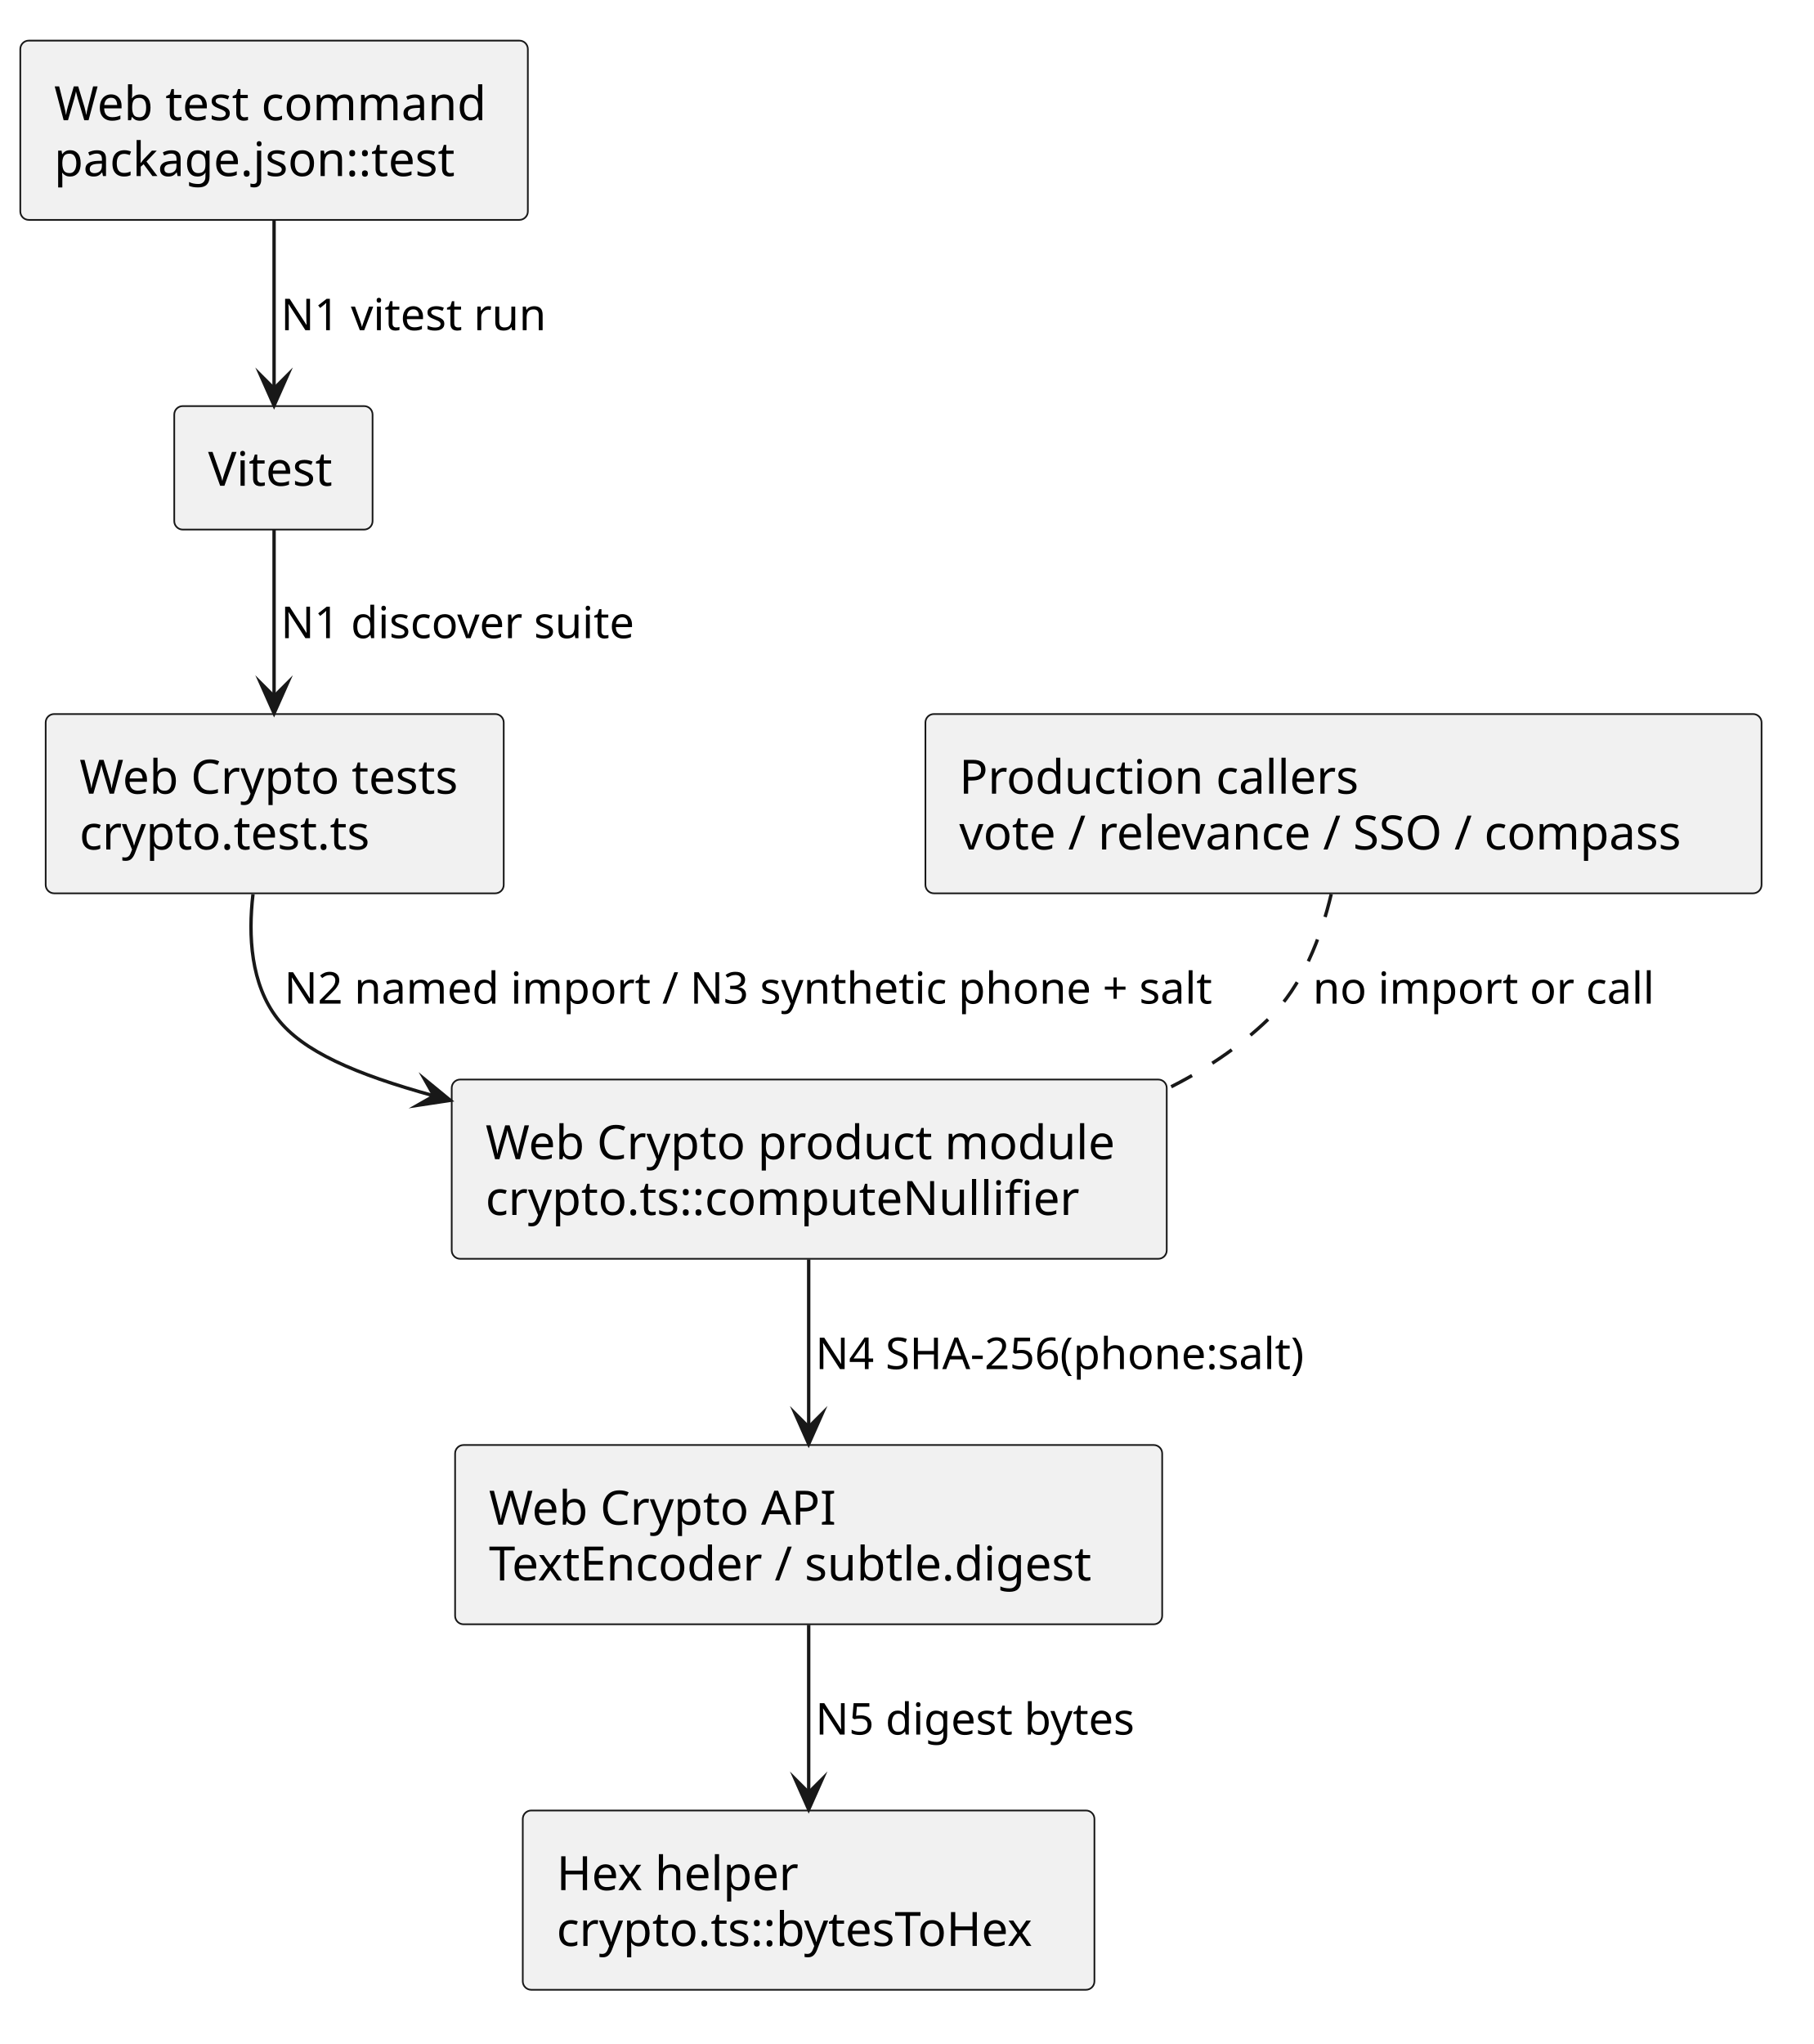
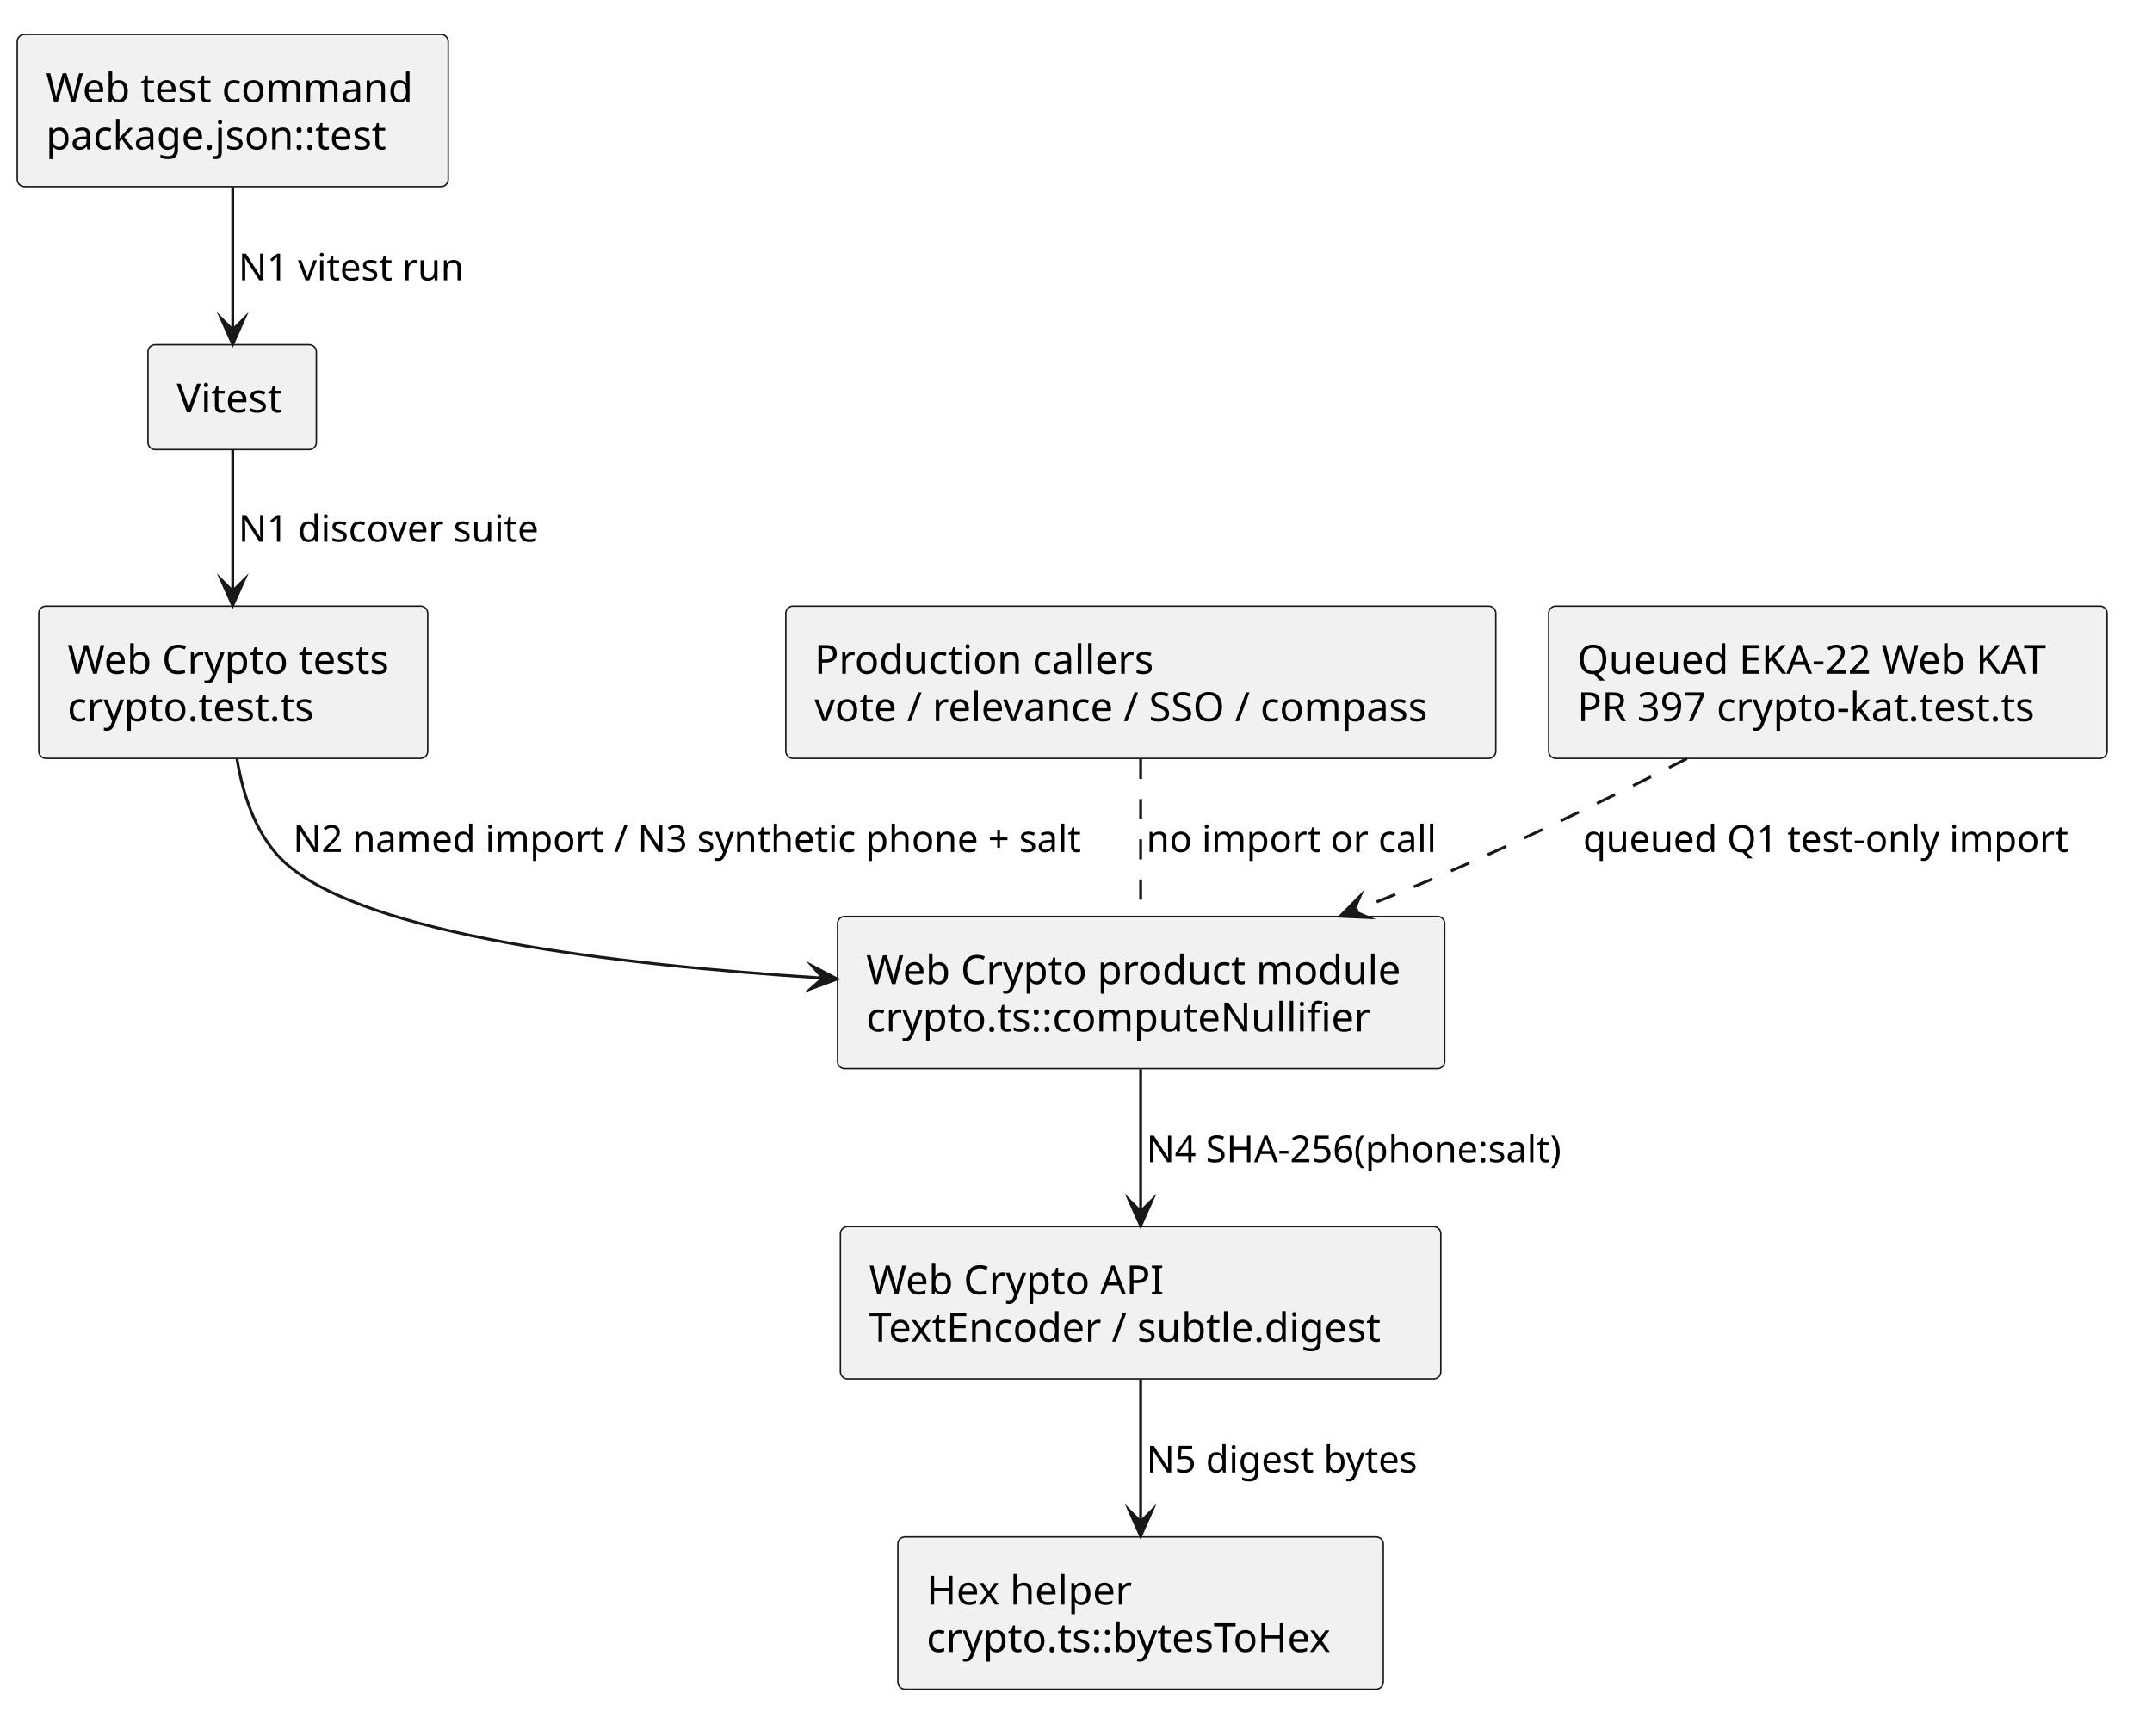
- <svg xmlns="http://www.w3.org/2000/svg" version="1.1" data-diagram-type="DESCRIPTION" style="width:536px;height:604px;background:#FFFFFF;" width="536px" height="604px" viewBox="0 0 536 604" zoomAndPan="magnify" preserveAspectRatio="none" contentStyleType="text/css">
+ <svg xmlns="http://www.w3.org/2000/svg" version="1.1" data-diagram-type="DESCRIPTION" style="width:749px;height:604px;background:#FFFFFF;" width="749px" height="604px" viewBox="0 0 749 604" zoomAndPan="magnify" preserveAspectRatio="none" contentStyleType="text/css">
  <defs />
  <g font-family="sans-serif" lengthAdjust="spacing">
    <g class="entity" data-qualified-name="TESTCMD" id="ent0001" data-source-line="75">
      <rect x="6" y="12" width="149.999" height="52.977" fill="#F1F1F1" style="stroke:#181818;stroke-width:0.5;" rx="2.5" ry="2.5" />
      <text x="16" y="35.535" fill="#000" font-size="14" textLength="129.999">Web test command</text>
      <text x="16" y="52.023" fill="#000" font-size="14" textLength="123.539">package.json::test</text>
    </g>
    <g class="entity" data-qualified-name="VITEST" id="ent0002" data-source-line="76">
      <rect x="51.5" y="120" width="58.609" height="36.488" fill="#F1F1F1" style="stroke:#181818;stroke-width:0.5;" rx="2.5" ry="2.5" />
      <text x="61.5" y="143.535" fill="#000" font-size="14" textLength="38.609">Vitest</text>
    </g>
    <g class="entity" data-qualified-name="TESTS" id="ent0003" data-source-line="77">
      <rect x="13.5" y="211" width="135.37" height="52.977" fill="#F1F1F1" style="stroke:#181818;stroke-width:0.5;" rx="2.5" ry="2.5" />
      <text x="23.5" y="234.535" fill="#000" font-size="14" textLength="115.37">Web Crypto tests</text>
      <text x="23.5" y="251.023" fill="#000" font-size="14" textLength="89.503">crypto.test.ts</text>
    </g>
    <g class="entity" data-qualified-name="HELPER" id="ent0004" data-source-line="78">
-       <rect x="133.5" y="319" width="211.317" height="52.977" fill="#F1F1F1" style="stroke:#181818;stroke-width:0.5;" rx="2.5" ry="2.5" />
-       <text x="143.5" y="342.535" fill="#000" font-size="14" textLength="191.317">Web Crypto product module</text>
-       <text x="143.5" y="359.023" fill="#000" font-size="14" textLength="181.795">crypto.ts::computeNullifier</text>
+       <rect x="291.5" y="319" width="211.317" height="52.977" fill="#F1F1F1" style="stroke:#181818;stroke-width:0.5;" rx="2.5" ry="2.5" />
+       <text x="301.5" y="342.535" fill="#000" font-size="14" textLength="191.317">Web Crypto product module</text>
+       <text x="301.5" y="359.023" fill="#000" font-size="14" textLength="181.795">crypto.ts::computeNullifier</text>
    </g>
    <g class="entity" data-qualified-name="WEBCRYPTO" id="ent0005" data-source-line="79">
-       <rect x="134.5" y="427" width="208.973" height="52.977" fill="#F1F1F1" style="stroke:#181818;stroke-width:0.5;" rx="2.5" ry="2.5" />
-       <text x="144.5" y="450.535" fill="#000" font-size="14" textLength="104.255">Web Crypto API</text>
-       <text x="144.5" y="467.023" fill="#000" font-size="14" textLength="188.973">TextEncoder / subtle.digest</text>
+       <rect x="292.5" y="427" width="208.973" height="52.977" fill="#F1F1F1" style="stroke:#181818;stroke-width:0.5;" rx="2.5" ry="2.5" />
+       <text x="302.5" y="450.535" fill="#000" font-size="14" textLength="104.255">Web Crypto API</text>
+       <text x="302.5" y="467.023" fill="#000" font-size="14" textLength="188.973">TextEncoder / subtle.digest</text>
    </g>
    <g class="entity" data-qualified-name="HEX" id="ent0006" data-source-line="80">
-       <rect x="154.5" y="535" width="168.948" height="52.977" fill="#F1F1F1" style="stroke:#181818;stroke-width:0.5;" rx="2.5" ry="2.5" />
-       <text x="164.5" y="558.535" fill="#000" font-size="14" textLength="73.979">Hex helper</text>
-       <text x="164.5" y="575.023" fill="#000" font-size="14" textLength="148.948">crypto.ts::bytesToHex</text>
+       <rect x="312.5" y="535" width="168.948" height="52.977" fill="#F1F1F1" style="stroke:#181818;stroke-width:0.5;" rx="2.5" ry="2.5" />
+       <text x="322.5" y="558.535" fill="#000" font-size="14" textLength="73.979">Hex helper</text>
+       <text x="322.5" y="575.023" fill="#000" font-size="14" textLength="148.948">crypto.ts::bytesToHex</text>
    </g>
    <g class="entity" data-qualified-name="PROD" id="ent0007" data-source-line="81">
      <rect x="273.5" y="211" width="247.11" height="52.977" fill="#F1F1F1" style="stroke:#181818;stroke-width:0.5;" rx="2.5" ry="2.5" />
      <text x="283.5" y="234.535" fill="#000" font-size="14" textLength="121.399">Production callers</text>
      <text x="283.5" y="251.023" fill="#000" font-size="14" textLength="227.11">vote / relevance / SSO / compass</text>
    </g>
-     <g class="link" data-entity-1="ent0001" data-entity-2="ent0002" id="lnk8" data-link-type="dependency">
+     <g class="entity" data-qualified-name="KAT" id="ent0008" data-source-line="82">
+       <rect x="539" y="211" width="194.385" height="52.977" fill="#F1F1F1" style="stroke:#181818;stroke-width:0.5;" rx="2.5" ry="2.5" />
+       <text x="549" y="234.535" fill="#000" font-size="14" textLength="174.385">Queued EKA-22 Web KAT</text>
+       <text x="549" y="251.023" fill="#000" font-size="14" textLength="170.762">PR 397 crypto-kat.test.ts</text>
+     </g>
+     <g class="link" data-entity-1="ent0001" data-entity-2="ent0002" id="lnk9" data-link-type="dependency">
      <polygon points="81,119.839,85,110.839,81,114.839,77,110.839,81,119.839" fill="#181818" style="stroke:#181818;stroke-width:1;stroke-linejoin:miter;stroke-miterlimit:10;" />
      <path d="M81,65.117 C81,82.382 81,99.686 81,114.839" style="stroke:#181818;stroke-width:1;" fill="none" />
      <text x="83" y="97.568" fill="#000" font-size="13" textLength="81.586">N1 vitest run</text>
    </g>
-     <g class="link" data-entity-1="ent0002" data-entity-2="ent0003" id="lnk9" data-link-type="dependency">
+     <g class="link" data-entity-1="ent0002" data-entity-2="ent0003" id="lnk10" data-link-type="dependency">
      <polygon points="81,210.783,85,201.783,81,205.783,77,201.783,81,210.783" fill="#181818" style="stroke:#181818;stroke-width:1;stroke-linejoin:miter;stroke-miterlimit:10;" />
      <path d="M81,156.431 C81,171.549 81,188.635 81,205.783" style="stroke:#181818;stroke-width:1;" fill="none" />
      <text x="83" y="188.568" fill="#000" font-size="13" textLength="109.11">N1 discover suite</text>
    </g>
-     <g class="link" data-entity-1="ent0003" data-entity-2="ent0004" id="lnk10" data-link-type="dependency">
-       <polygon points="133.092,325.157,125.478,318.911,128.272,323.829,123.353,326.624,133.092,325.157" fill="#181818" style="stroke:#181818;stroke-width:1;stroke-linejoin:miter;stroke-miterlimit:10;" />
-       <path d="M74.765,264.263 C73.329,276.561 74.1,290.784 82,301 C89.44,310.621 104.779,317.359 128.272,323.829" style="stroke:#181818;stroke-width:1;" fill="none" />
-       <text x="84" y="296.568" fill="#000" font-size="13" textLength="289.669">N2 named import / N3 synthetic phone + salt</text>
+     <g class="link" data-entity-1="ent0003" data-entity-2="ent0004" id="lnk11" data-link-type="dependency">
+       <polygon points="291.378,340.786,282.653,336.217,286.388,340.466,282.14,344.201,291.378,340.786" fill="#181818" style="stroke:#181818;stroke-width:1;stroke-linejoin:miter;stroke-miterlimit:10;" />
+       <path d="M82.494,264.213 C84.627,277.118 89.426,291.901 100,301 C128.293,325.346 212.929,335.745 286.388,340.466" style="stroke:#181818;stroke-width:1;" fill="none" />
+       <text x="102" y="296.568" fill="#000" font-size="13" textLength="289.669">N2 named import / N3 synthetic phone + salt</text>
    </g>
-     <g class="link" data-entity-1="ent0004" data-entity-2="ent0005" id="lnk11" data-link-type="dependency">
-       <polygon points="239,426.709,243,417.709,239,421.709,235,417.709,239,426.709" fill="#181818" style="stroke:#181818;stroke-width:1;stroke-linejoin:miter;stroke-miterlimit:10;" />
-       <path d="M239,372.16 C239,388.703 239,405.14 239,421.709" style="stroke:#181818;stroke-width:1;" fill="none" />
-       <text x="241" y="404.568" fill="#000" font-size="13" textLength="154.185">N4 SHA-256(phone:salt)</text>
+     <g class="link" data-entity-1="ent0004" data-entity-2="ent0005" id="lnk12" data-link-type="dependency">
+       <polygon points="397,426.709,401,417.709,397,421.709,393,417.709,397,426.709" fill="#181818" style="stroke:#181818;stroke-width:1;stroke-linejoin:miter;stroke-miterlimit:10;" />
+       <path d="M397,372.16 C397,388.703 397,405.14 397,421.709" style="stroke:#181818;stroke-width:1;" fill="none" />
+       <text x="399" y="404.568" fill="#000" font-size="13" textLength="154.185">N4 SHA-256(phone:salt)</text>
    </g>
-     <g class="link" data-entity-1="ent0005" data-entity-2="ent0006" id="lnk12" data-link-type="dependency">
-       <polygon points="239,534.709,243,525.709,239,529.709,235,525.709,239,534.709" fill="#181818" style="stroke:#181818;stroke-width:1;stroke-linejoin:miter;stroke-miterlimit:10;" />
-       <path d="M239,480.16 C239,496.703 239,513.14 239,529.709" style="stroke:#181818;stroke-width:1;" fill="none" />
-       <text x="241" y="512.568" fill="#000" font-size="13" textLength="98.535">N5 digest bytes</text>
+     <g class="link" data-entity-1="ent0005" data-entity-2="ent0006" id="lnk13" data-link-type="dependency">
+       <polygon points="397,534.709,401,525.709,397,529.709,393,525.709,397,534.709" fill="#181818" style="stroke:#181818;stroke-width:1;stroke-linejoin:miter;stroke-miterlimit:10;" />
+       <path d="M397,480.16 C397,496.703 397,513.14 397,529.709" style="stroke:#181818;stroke-width:1;" fill="none" />
+       <text x="399" y="512.568" fill="#000" font-size="13" textLength="98.535">N5 digest bytes</text>
    </g>
-     <g class="link" data-entity-1="ent0007" data-entity-2="ent0004" id="lnk13" data-link-type="association">
-       <path d="M393.427,264.219 C390.444,276.808 384.983,291.301 375,301 C366.199,309.551 355.716,316.421 344.532,321.941" style="stroke:#181818;stroke-width:1;stroke-dasharray:7,7;" fill="none" />
-       <text x="388" y="296.568" fill="#000" font-size="13" textLength="105.295">no import or call</text>
+     <g class="link" data-entity-1="ent0007" data-entity-2="ent0004" id="lnk14" data-link-type="association">
+       <path d="M397,264.16 C397,280.703 397,302.14 397,318.709" style="stroke:#181818;stroke-width:1;stroke-dasharray:7,7;" fill="none" />
+       <text x="399" y="296.568" fill="#000" font-size="13" textLength="105.295">no import or call</text>
+     </g>
+     <g class="link" data-entity-1="ent0008" data-entity-2="ent0004" id="lnk15" data-link-type="dependency">
+       <polygon points="466.437,318.94,476.275,319.391,471.094,317.121,473.365,311.94,466.437,318.94" fill="#181818" style="stroke:#181818;stroke-width:1;stroke-linejoin:miter;stroke-miterlimit:10;" />
+       <path d="M587.133,264.062 C563.99,275.825 535.821,289.655 510,301 C496.047,307.13 485.591,311.458 471.094,317.121" style="stroke:#181818;stroke-width:1;stroke-dasharray:7,7;" fill="none" />
+       <text x="551" y="296.568" fill="#000" font-size="13" textLength="177.607">queued Q1 test-only import</text>
    </g>
  </g>
</svg>
